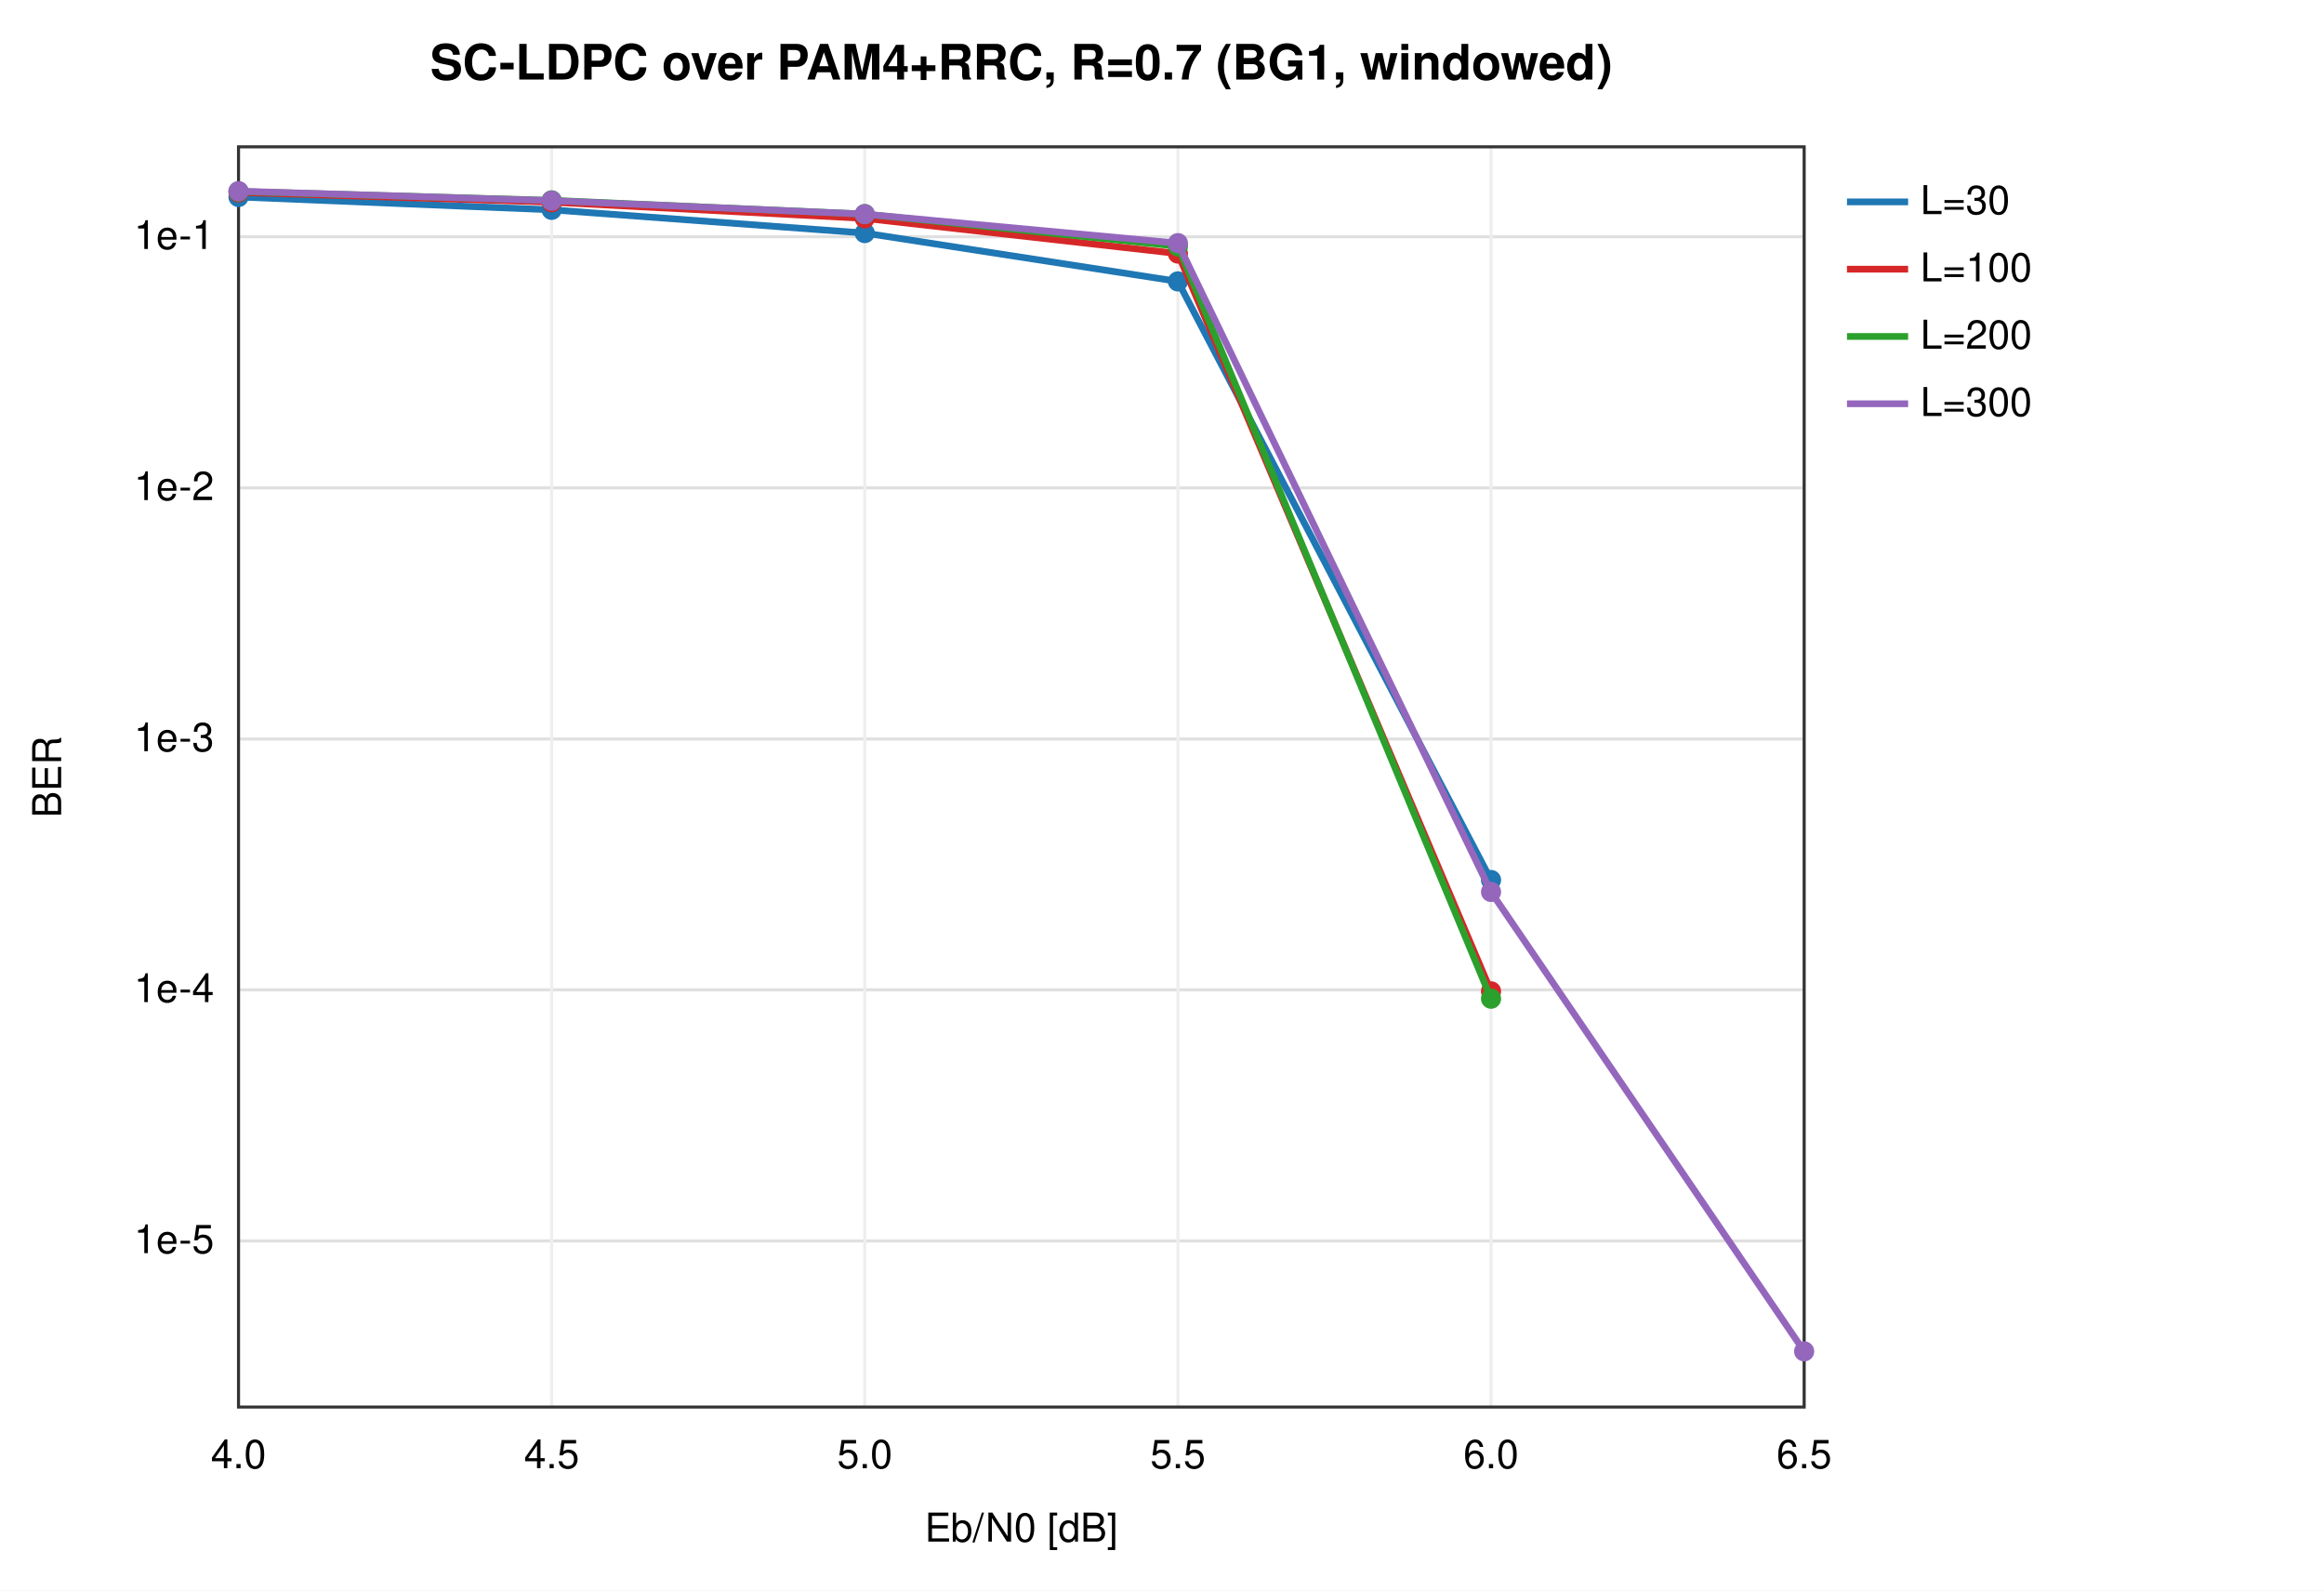
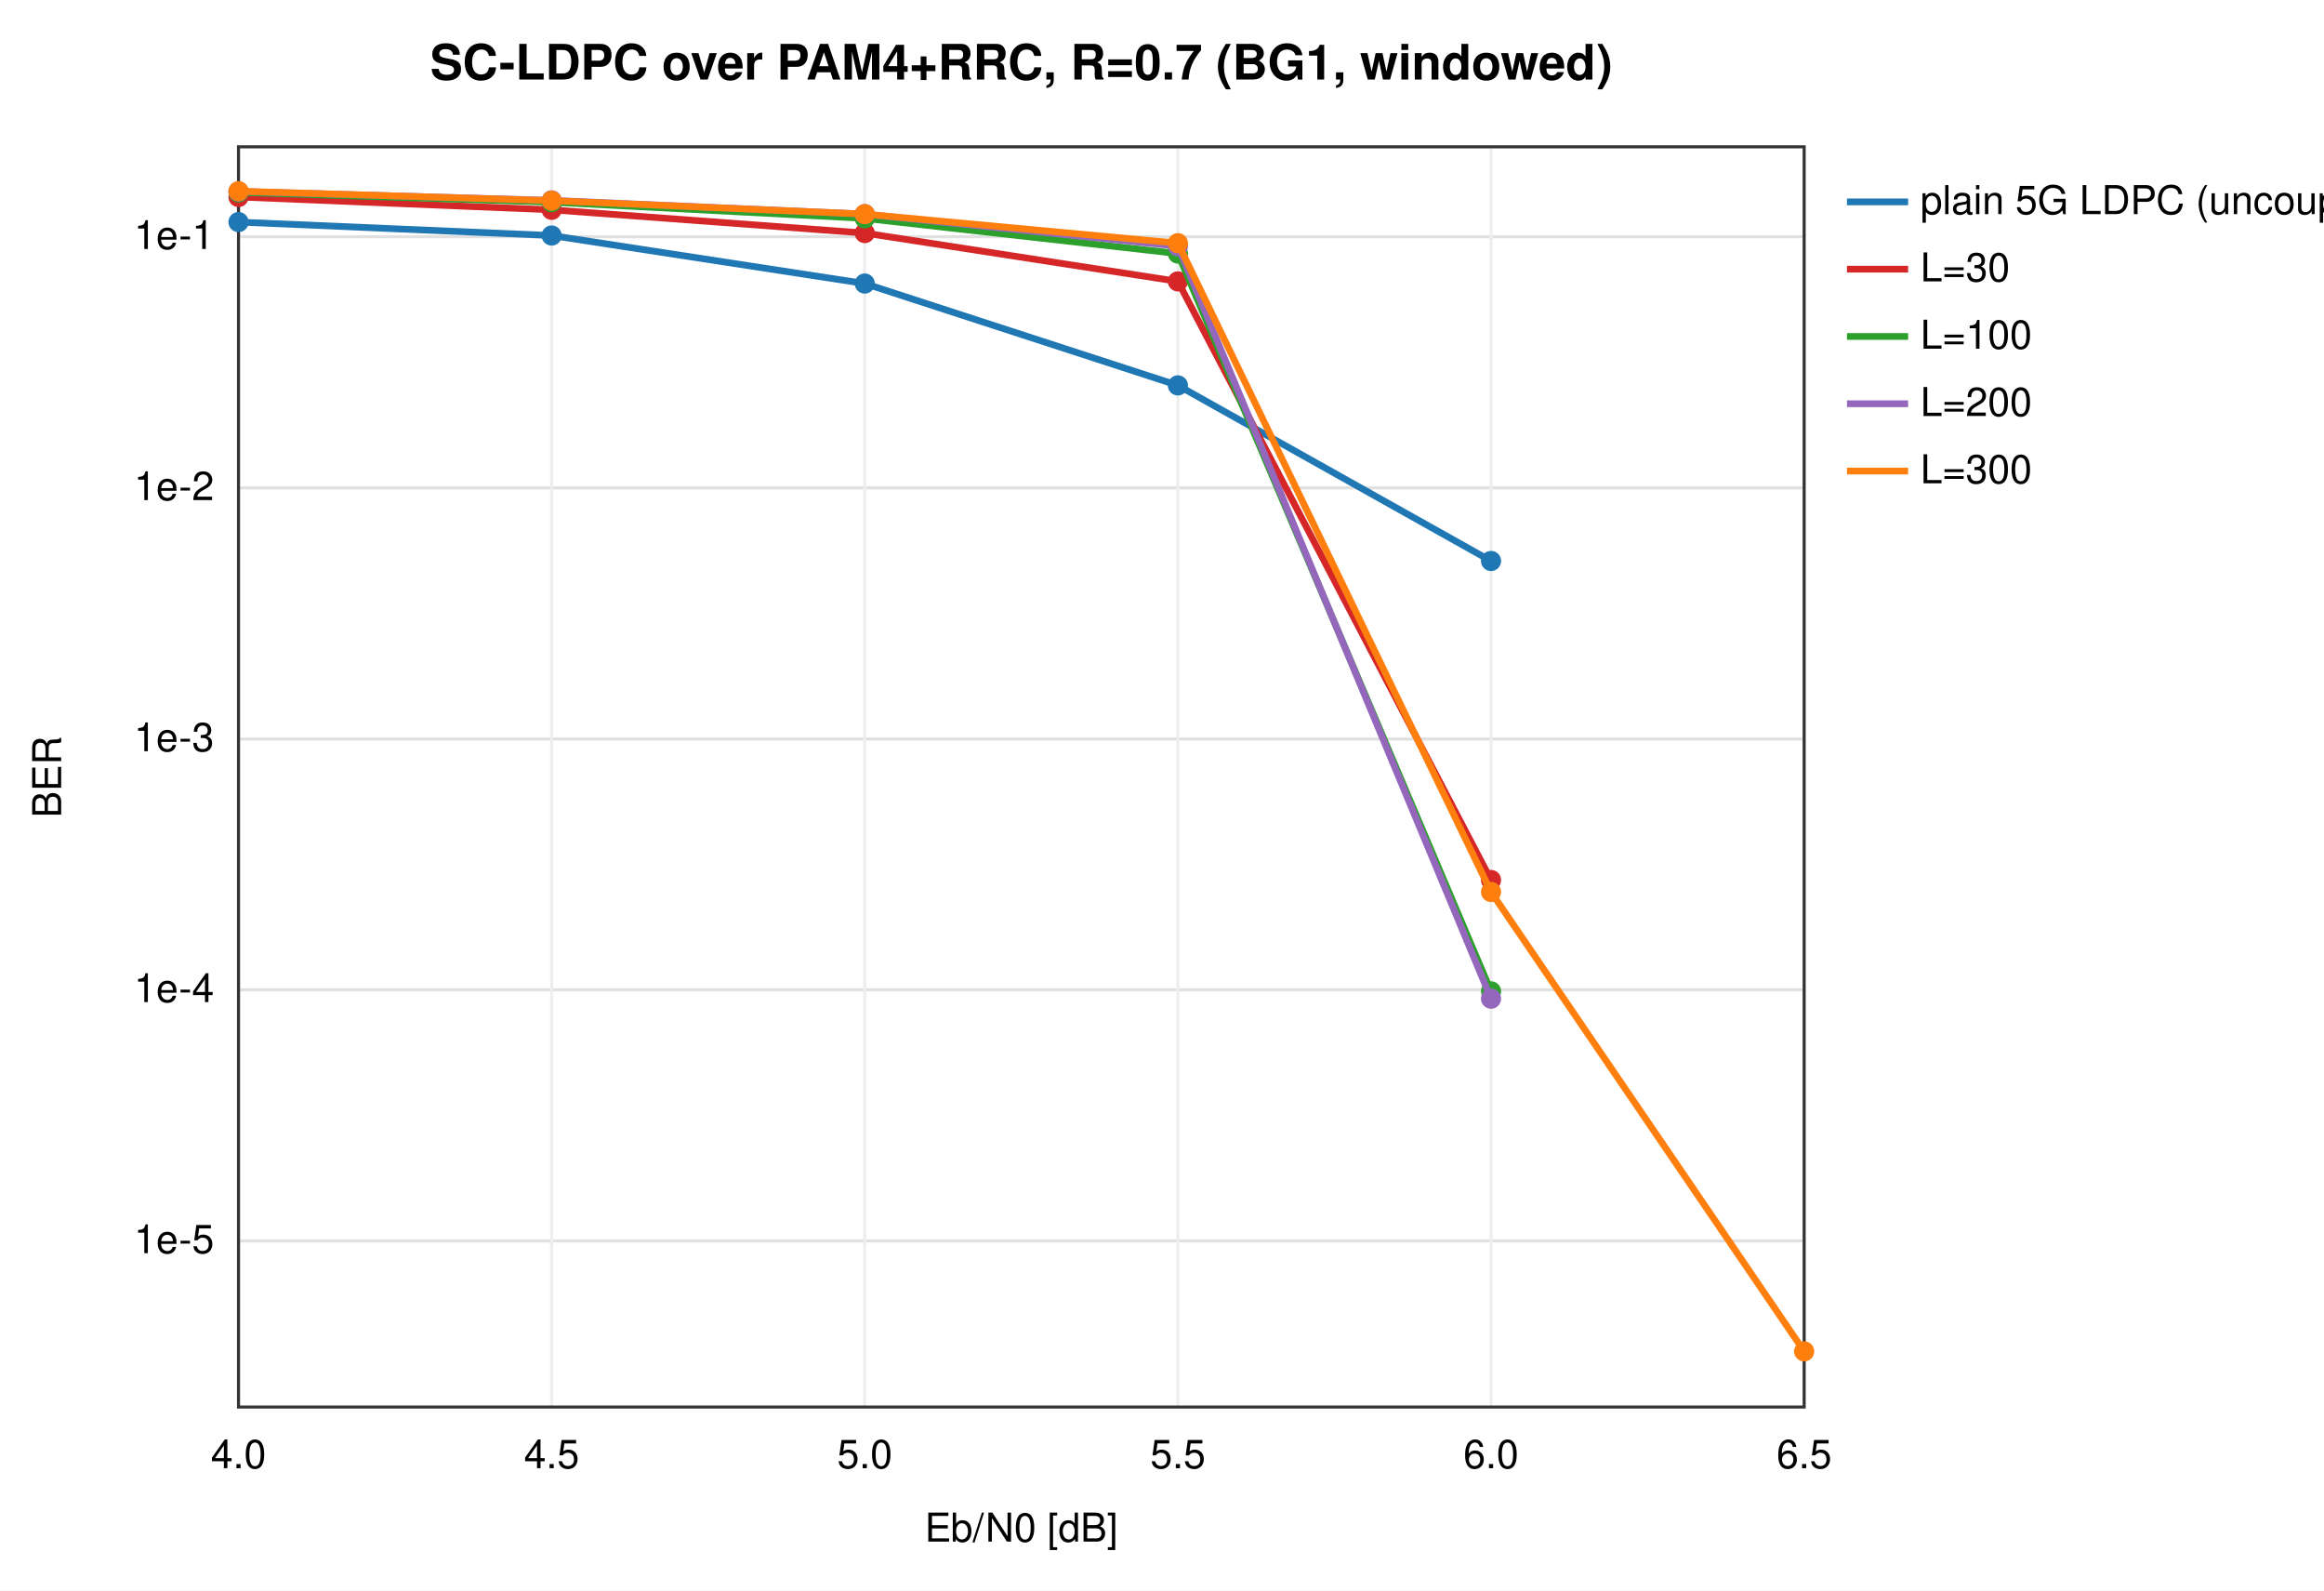
<svg xmlns="http://www.w3.org/2000/svg" width="760" height="520" font-family="Helvetica,Arial,sans-serif" font-size="13">
  <rect width="760" height="520" fill="white" />
  <text x="334.0" y="26" text-anchor="middle" font-size="16" font-weight="bold">SC-LDPC over PAM4+RRC, R=0.7 (BG1, windowed)</text>
  <line x1="78" y1="405.7" x2="590" y2="405.7" stroke="#e0e0e0" />
  <text x="70" y="409.7" text-anchor="end">1e-5</text>
  <line x1="78" y1="323.6" x2="590" y2="323.6" stroke="#e0e0e0" />
  <text x="70" y="327.6" text-anchor="end">1e-4</text>
  <line x1="78" y1="241.6" x2="590" y2="241.6" stroke="#e0e0e0" />
  <text x="70" y="245.6" text-anchor="end">1e-3</text>
  <line x1="78" y1="159.5" x2="590" y2="159.5" stroke="#e0e0e0" />
  <text x="70" y="163.5" text-anchor="end">1e-2</text>
  <line x1="78" y1="77.4" x2="590" y2="77.4" stroke="#e0e0e0" />
  <text x="70" y="81.4" text-anchor="end">1e-1</text>
  <line x1="78.0" y1="48" x2="78.0" y2="460" stroke="#eee" />
  <text x="78.0" y="480.0" text-anchor="middle">4.0</text>
  <line x1="180.4" y1="48" x2="180.4" y2="460" stroke="#eee" />
  <text x="180.4" y="480.0" text-anchor="middle">4.5</text>
  <line x1="282.8" y1="48" x2="282.8" y2="460" stroke="#eee" />
  <text x="282.8" y="480.0" text-anchor="middle">5.0</text>
  <line x1="385.2" y1="48" x2="385.2" y2="460" stroke="#eee" />
  <text x="385.2" y="480.0" text-anchor="middle">5.5</text>
  <line x1="487.6" y1="48" x2="487.6" y2="460" stroke="#eee" />
  <text x="487.6" y="480.0" text-anchor="middle">6.0</text>
  <line x1="590.0" y1="48" x2="590.0" y2="460" stroke="#eee" />
  <text x="590.0" y="480.0" text-anchor="middle">6.5</text>
  <rect x="78" y="48" width="512" height="412" fill="none" stroke="#333" />
  <text x="334.0" y="504" text-anchor="middle">Eb/N0 [dB]</text>
  <text x="20" y="254.0" text-anchor="middle" transform="rotate(-90 20 254.0)">BER</text>
-   <path d="M78.0,64.4 L180.4,68.6 L282.8,76.2 L385.2,92.0 L487.6,287.7" fill="none" stroke="#1f77b4" stroke-width="2.2" />
-   <circle cx="78.0" cy="64.4" r="3.3" fill="#1f77b4" />
-   <circle cx="180.4" cy="68.6" r="3.3" fill="#1f77b4" />
-   <circle cx="282.8" cy="76.2" r="3.3" fill="#1f77b4" />
-   <circle cx="385.2" cy="92.0" r="3.3" fill="#1f77b4" />
-   <circle cx="487.6" cy="287.7" r="3.3" fill="#1f77b4" />
+   <path d="M78.0,72.6 L180.4,77.0 L282.8,92.7 L385.2,126.0 L487.6,183.4" fill="none" stroke="#1f77b4" stroke-width="2.2" />
+   <circle cx="78.0" cy="72.6" r="3.3" fill="#1f77b4" />
+   <circle cx="180.4" cy="77.0" r="3.3" fill="#1f77b4" />
+   <circle cx="282.8" cy="92.7" r="3.3" fill="#1f77b4" />
+   <circle cx="385.2" cy="126.0" r="3.3" fill="#1f77b4" />
+   <circle cx="487.6" cy="183.4" r="3.3" fill="#1f77b4" />
  <line x1="604" y1="66" x2="624" y2="66" stroke="#1f77b4" stroke-width="2.2" />
-   <text x="628" y="70">L=30</text>
-   <path d="M78.0,62.9 L180.4,66.1 L282.8,71.4 L385.2,82.9 L487.6,324.1" fill="none" stroke="#d62728" stroke-width="2.2" />
-   <circle cx="78.0" cy="62.9" r="3.3" fill="#d62728" />
-   <circle cx="180.4" cy="66.1" r="3.3" fill="#d62728" />
-   <circle cx="282.8" cy="71.4" r="3.3" fill="#d62728" />
-   <circle cx="385.2" cy="82.9" r="3.3" fill="#d62728" />
-   <circle cx="487.6" cy="324.1" r="3.3" fill="#d62728" />
+   <text x="628" y="70">plain 5G LDPC (uncoupled, full-BP)</text>
+   <path d="M78.0,64.4 L180.4,68.6 L282.8,76.2 L385.2,92.0 L487.6,287.7" fill="none" stroke="#d62728" stroke-width="2.2" />
+   <circle cx="78.0" cy="64.4" r="3.3" fill="#d62728" />
+   <circle cx="180.4" cy="68.6" r="3.3" fill="#d62728" />
+   <circle cx="282.8" cy="76.2" r="3.3" fill="#d62728" />
+   <circle cx="385.2" cy="92.0" r="3.3" fill="#d62728" />
+   <circle cx="487.6" cy="287.7" r="3.3" fill="#d62728" />
  <line x1="604" y1="88" x2="624" y2="88" stroke="#d62728" stroke-width="2.2" />
-   <text x="628" y="92">L=100</text>
-   <path d="M78.0,62.6 L180.4,65.5 L282.8,70.0 L385.2,80.5 L487.6,326.5" fill="none" stroke="#2ca02c" stroke-width="2.2" />
-   <circle cx="78.0" cy="62.6" r="3.3" fill="#2ca02c" />
-   <circle cx="180.4" cy="65.5" r="3.3" fill="#2ca02c" />
-   <circle cx="282.8" cy="70.0" r="3.3" fill="#2ca02c" />
-   <circle cx="385.2" cy="80.5" r="3.3" fill="#2ca02c" />
-   <circle cx="487.6" cy="326.5" r="3.3" fill="#2ca02c" />
+   <text x="628" y="92">L=30</text>
+   <path d="M78.0,62.9 L180.4,66.1 L282.8,71.4 L385.2,82.9 L487.6,324.1" fill="none" stroke="#2ca02c" stroke-width="2.2" />
+   <circle cx="78.0" cy="62.9" r="3.3" fill="#2ca02c" />
+   <circle cx="180.4" cy="66.1" r="3.3" fill="#2ca02c" />
+   <circle cx="282.8" cy="71.4" r="3.3" fill="#2ca02c" />
+   <circle cx="385.2" cy="82.9" r="3.3" fill="#2ca02c" />
+   <circle cx="487.6" cy="324.1" r="3.3" fill="#2ca02c" />
  <line x1="604" y1="110" x2="624" y2="110" stroke="#2ca02c" stroke-width="2.2" />
-   <text x="628" y="114">L=200</text>
-   <path d="M78.0,62.5 L180.4,65.6 L282.8,70.0 L385.2,79.5 L487.6,291.6 L590.0,441.8" fill="none" stroke="#9467bd" stroke-width="2.2" />
-   <circle cx="78.0" cy="62.5" r="3.3" fill="#9467bd" />
-   <circle cx="180.4" cy="65.6" r="3.3" fill="#9467bd" />
+   <text x="628" y="114">L=100</text>
+   <path d="M78.0,62.6 L180.4,65.5 L282.8,70.0 L385.2,80.5 L487.6,326.5" fill="none" stroke="#9467bd" stroke-width="2.2" />
+   <circle cx="78.0" cy="62.6" r="3.3" fill="#9467bd" />
+   <circle cx="180.4" cy="65.5" r="3.3" fill="#9467bd" />
  <circle cx="282.8" cy="70.0" r="3.3" fill="#9467bd" />
-   <circle cx="385.2" cy="79.5" r="3.3" fill="#9467bd" />
-   <circle cx="487.6" cy="291.6" r="3.3" fill="#9467bd" />
-   <circle cx="590.0" cy="441.8" r="3.3" fill="#9467bd" />
+   <circle cx="385.2" cy="80.5" r="3.3" fill="#9467bd" />
+   <circle cx="487.6" cy="326.5" r="3.3" fill="#9467bd" />
  <line x1="604" y1="132" x2="624" y2="132" stroke="#9467bd" stroke-width="2.2" />
-   <text x="628" y="136">L=300</text>
+   <text x="628" y="136">L=200</text>
+   <path d="M78.0,62.5 L180.4,65.6 L282.8,70.0 L385.2,79.5 L487.6,291.6 L590.0,441.8" fill="none" stroke="#ff7f0e" stroke-width="2.2" />
+   <circle cx="78.0" cy="62.5" r="3.3" fill="#ff7f0e" />
+   <circle cx="180.4" cy="65.6" r="3.3" fill="#ff7f0e" />
+   <circle cx="282.8" cy="70.0" r="3.3" fill="#ff7f0e" />
+   <circle cx="385.2" cy="79.5" r="3.3" fill="#ff7f0e" />
+   <circle cx="487.6" cy="291.6" r="3.3" fill="#ff7f0e" />
+   <circle cx="590.0" cy="441.8" r="3.3" fill="#ff7f0e" />
+   <line x1="604" y1="154" x2="624" y2="154" stroke="#ff7f0e" stroke-width="2.2" />
+   <text x="628" y="158">L=300</text>
</svg>
